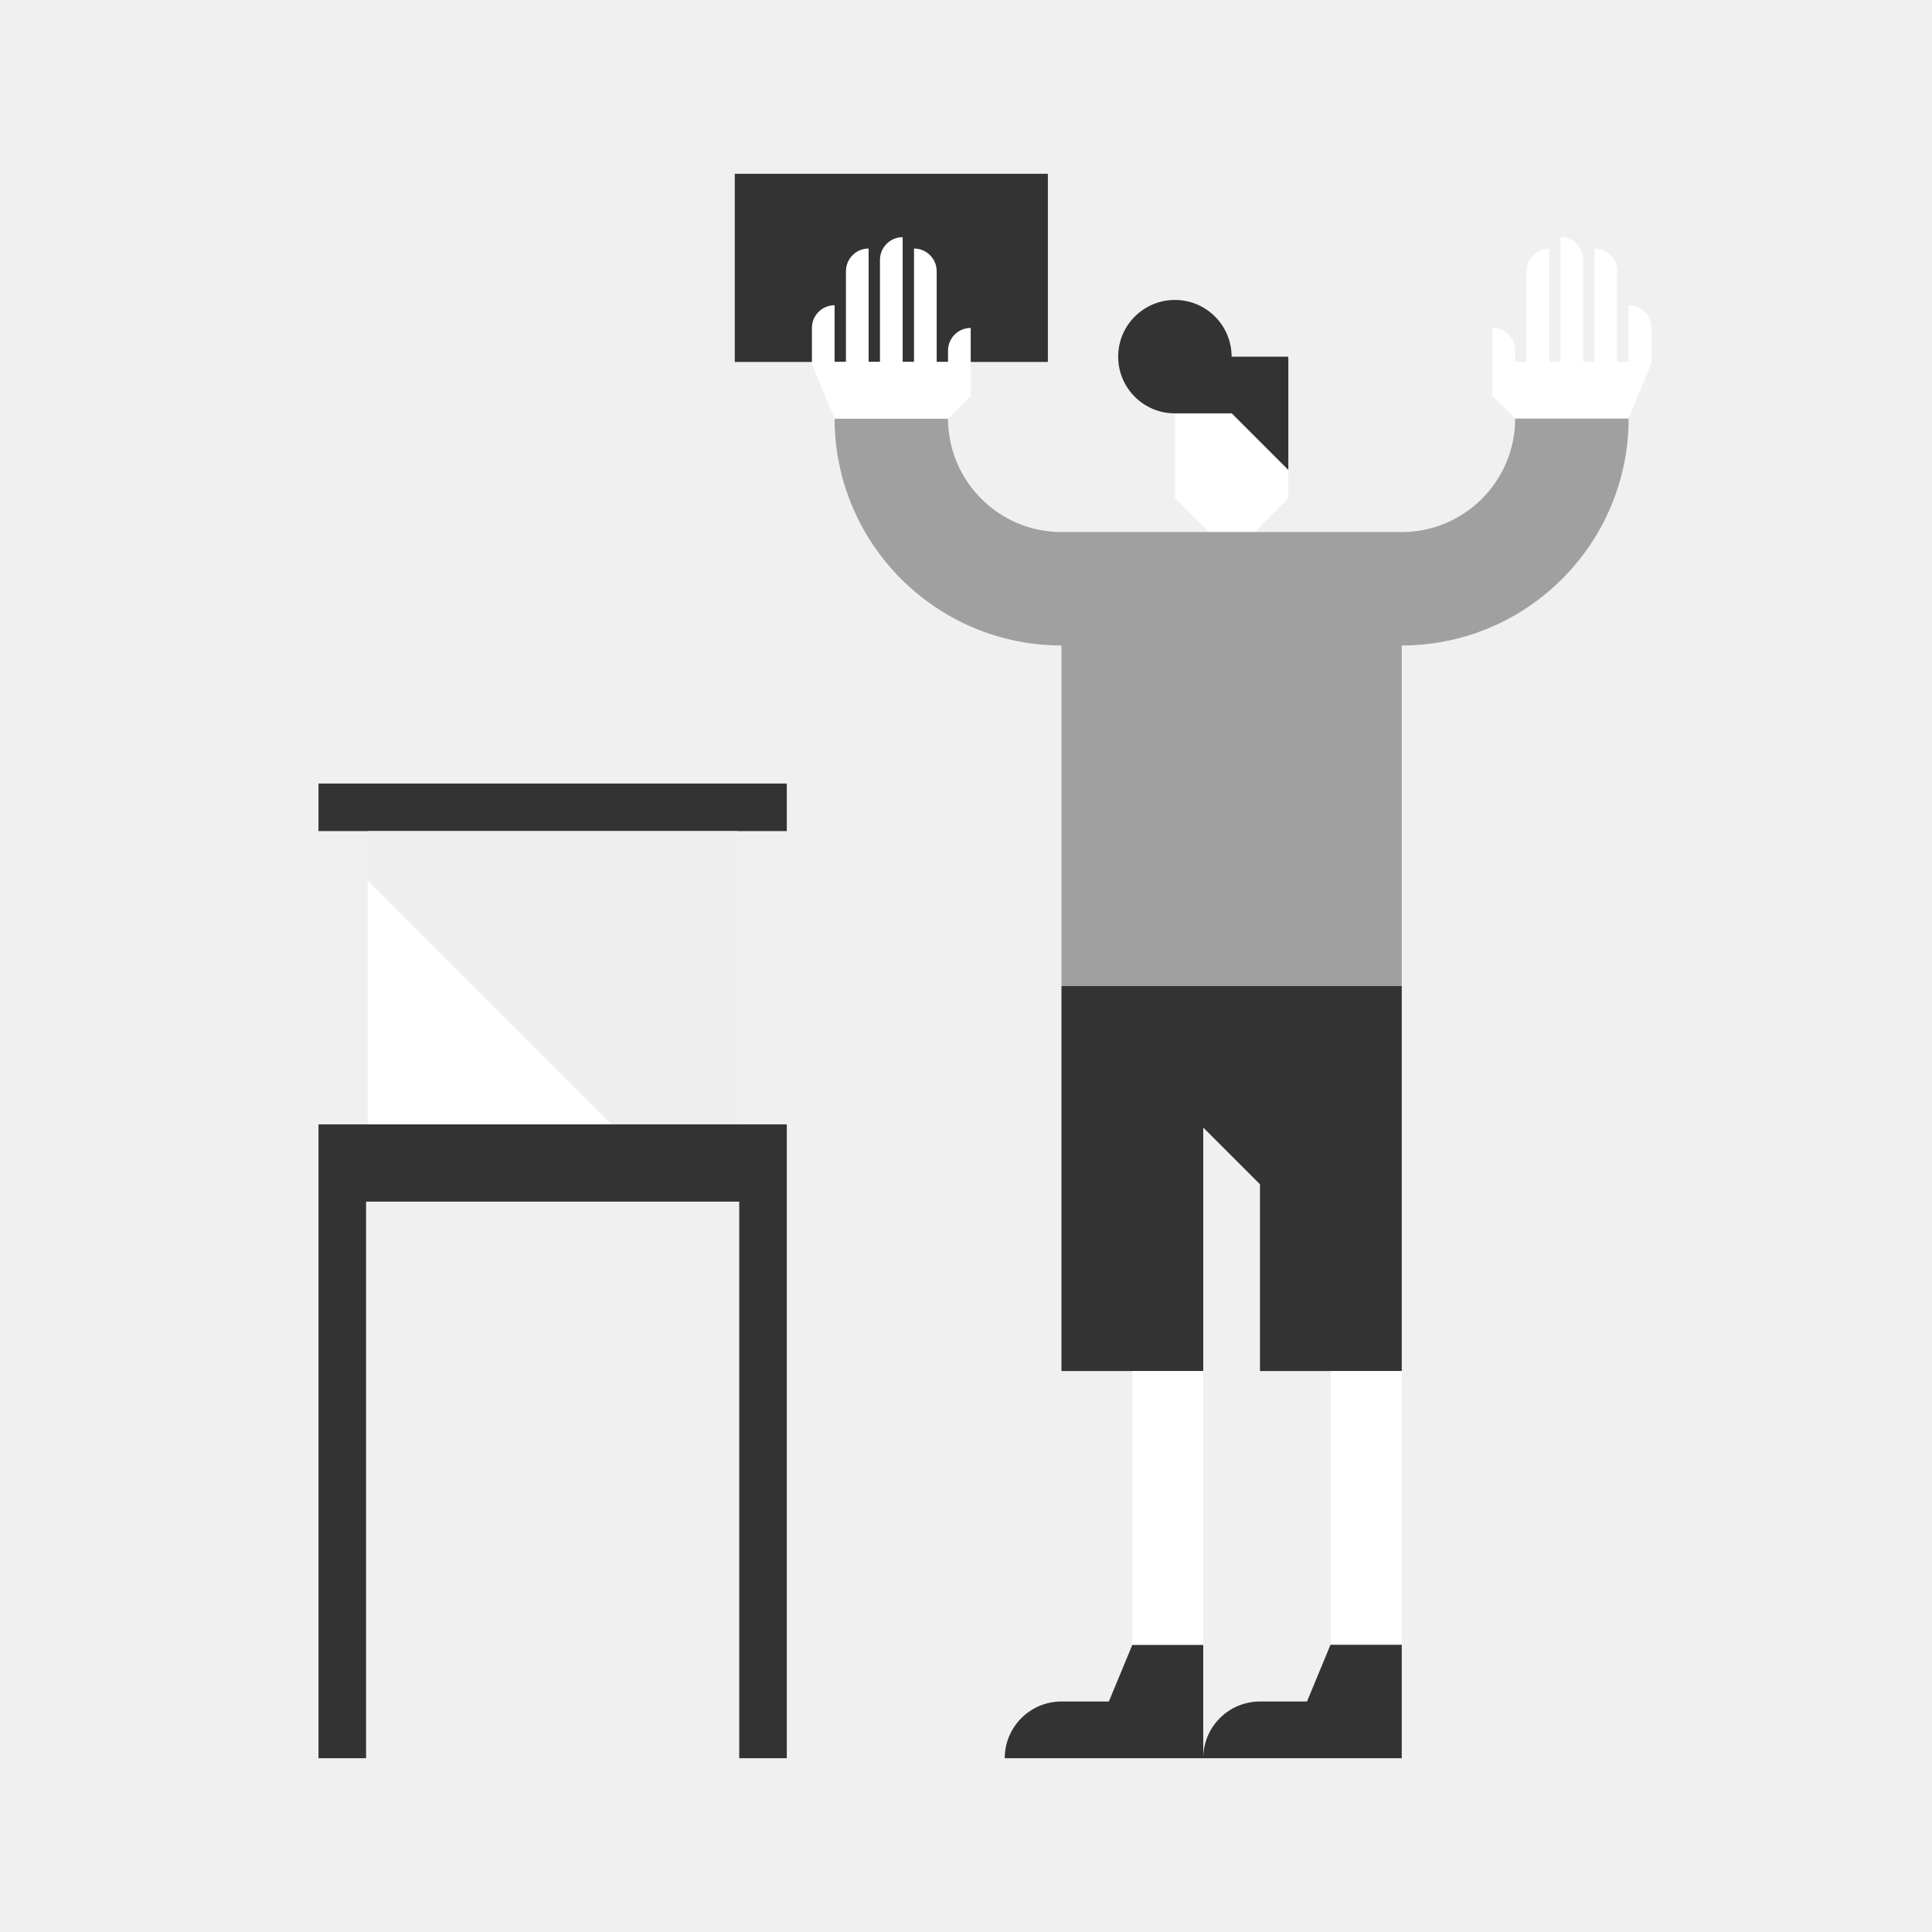
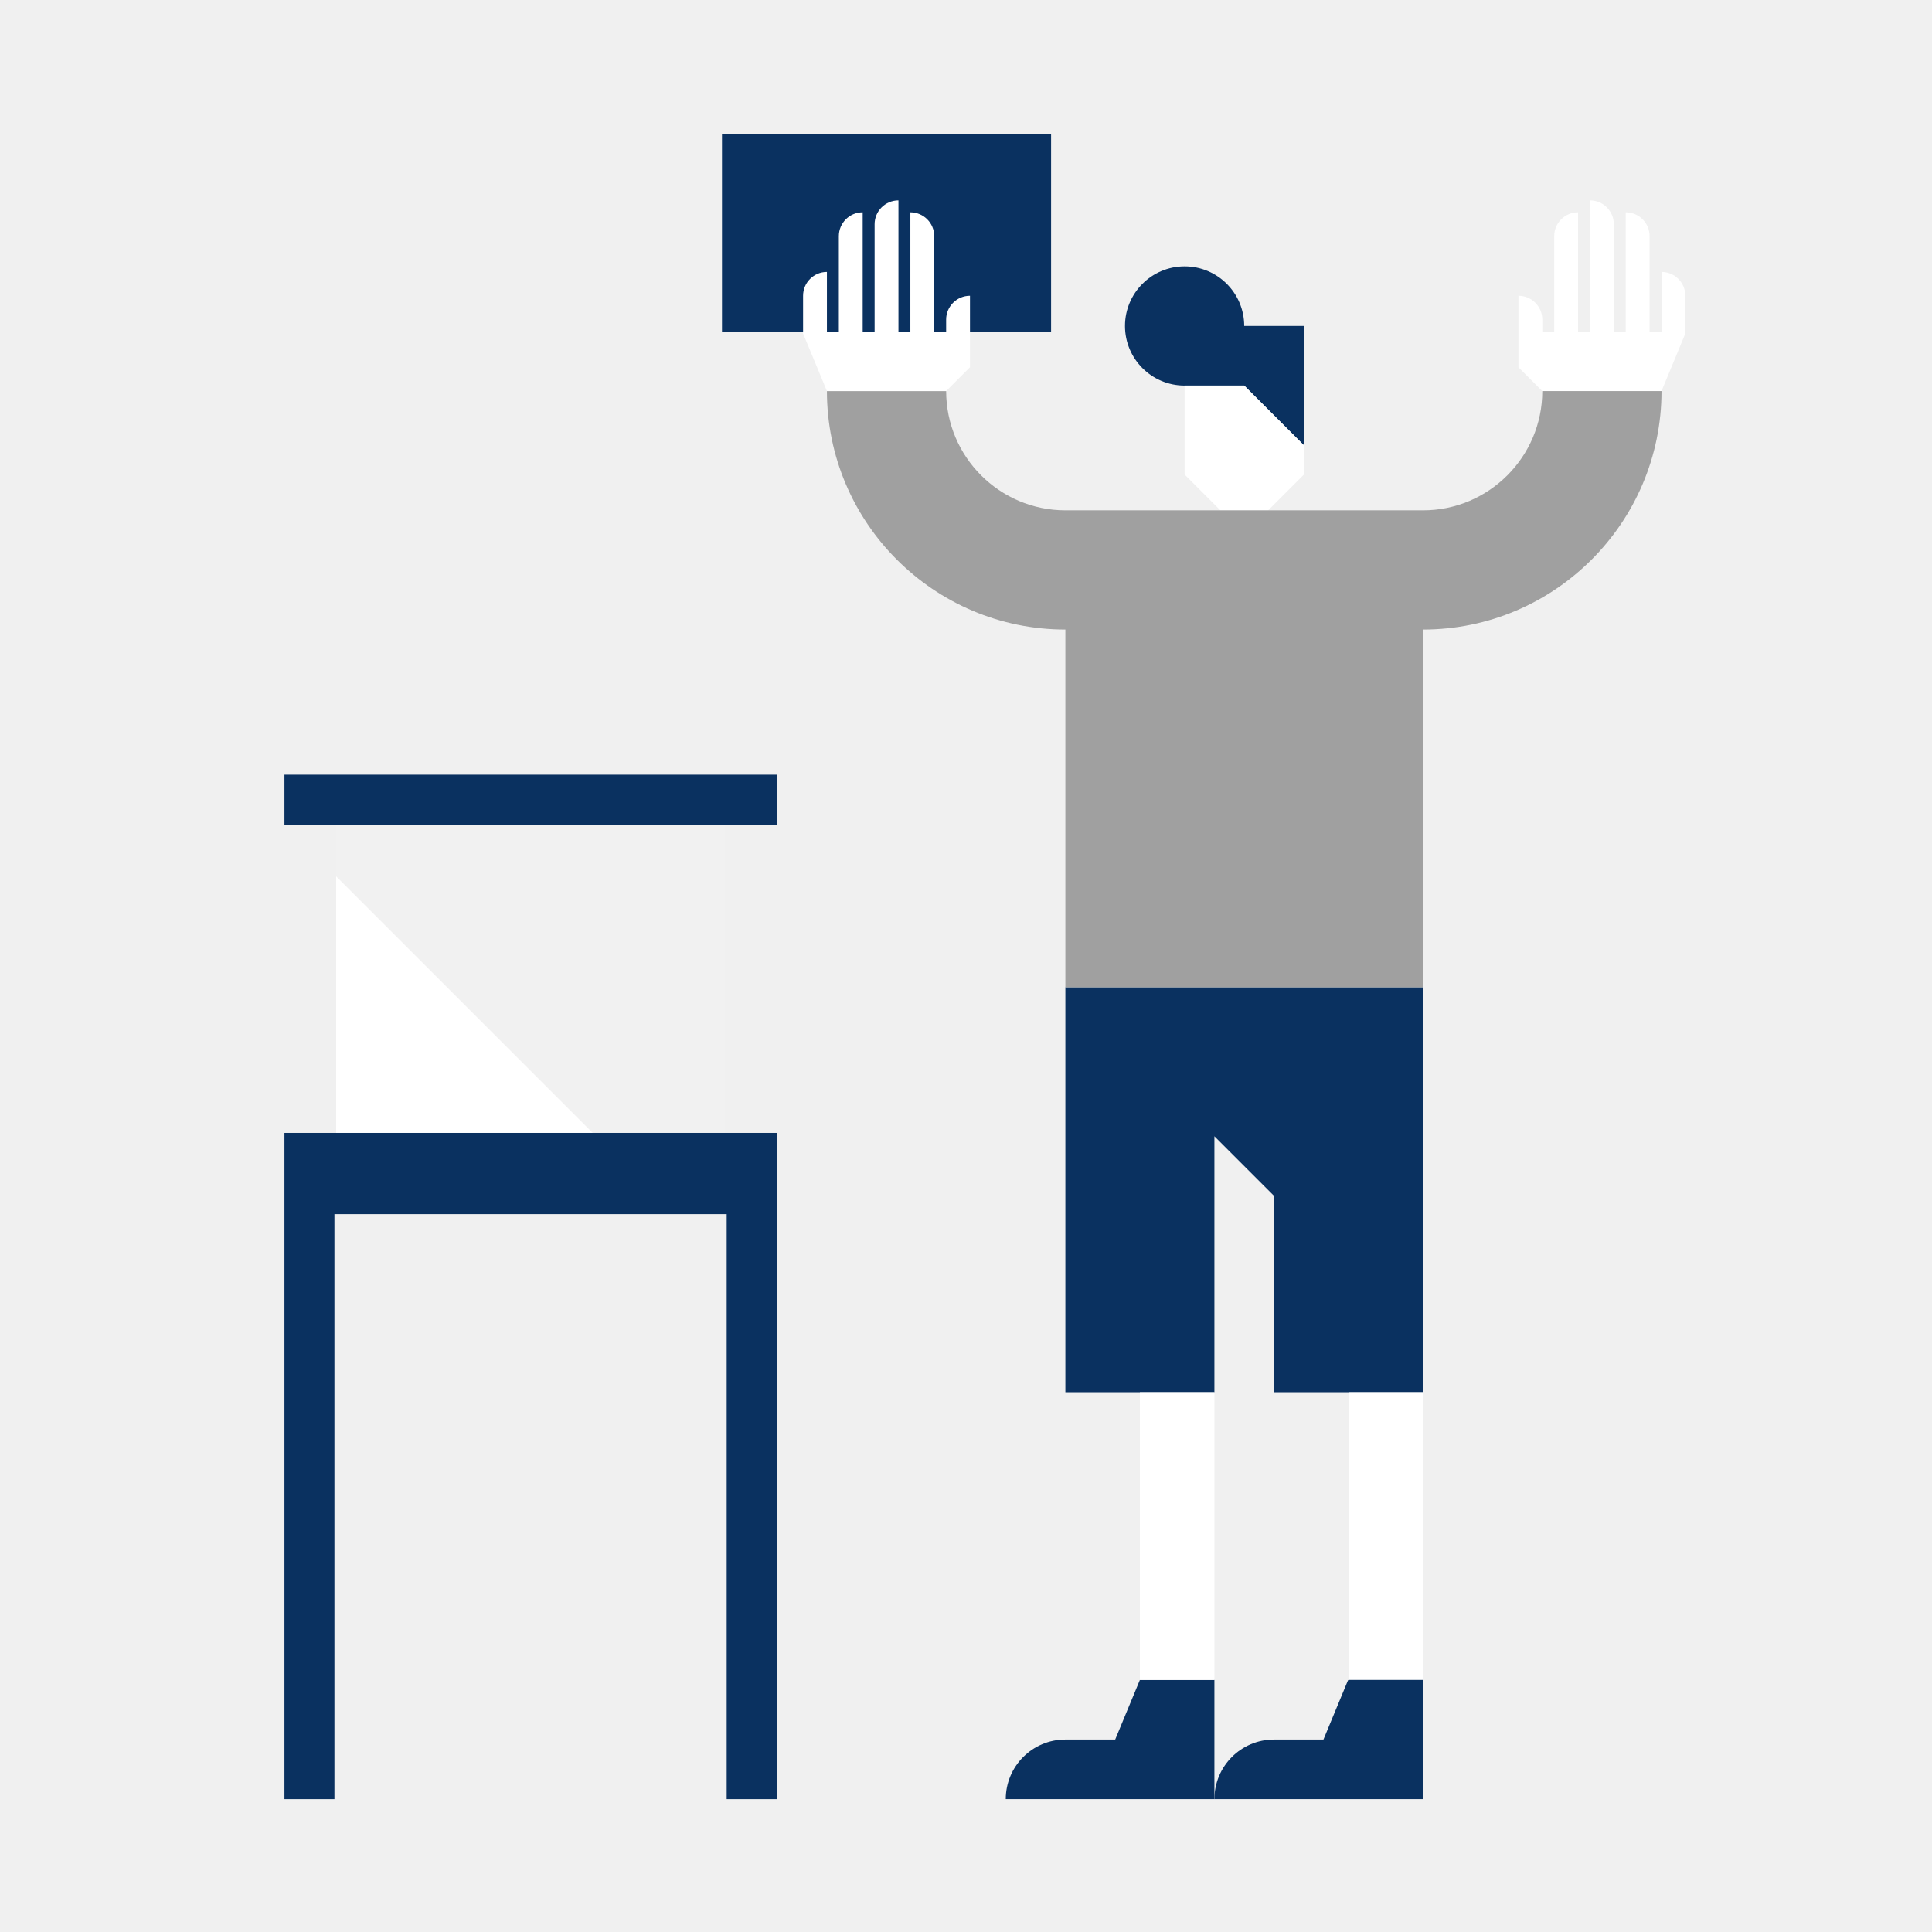
<svg xmlns="http://www.w3.org/2000/svg" version="1.1" id="Layer_1" x="0px" y="0px" width="650px" height="650px" viewBox="0 0 650 650" enable-background="new 0 0 650 650" xml:space="preserve">
-   <rect x="247.205" y="58.467" fill="#333333" width="105.338" height="63.307" />
-   <rect x="107.156" y="263.615" fill="#333333" width="157.552" height="16" />
-   <polygon fill="#EEEEEE" points="123.707,279.615 123.707,296.166 205.823,378.282 248.157,378.282 248.157,279.615 " />
-   <polygon fill="#FFFFFF" points="123.707,378.281 205.823,378.281 123.707,296.166 " />
-   <path fill="#333333" d="M414.361,119.995L414.361,119.995c0-10.538-8.543-19.081-19.082-19.081  c-10.538,0-19.081,8.543-19.081,19.081c0,10.538,8.543,19.081,19.081,19.081v0h19.082l19.081,19.081v-38.162H414.361z" />
-   <polygon fill="#FFFFFF" points="414.361,139.076 395.28,139.076 395.28,167.551 406.729,179 422.031,179 433.442,167.589   433.442,167.551 433.442,158.157 " />
-   <path fill="#333333" d="M380.969,553.371L380.969,553.371l-7.904,19.081h-15.948c-10.538,0-19.081,8.543-19.081,19.081h28.622h9.54  h4.77h23.851v-38.162H380.969z" />
-   <polygon fill="#333333" points="433.442,331.649 423.901,331.649 404.82,331.649 357.118,331.649 357.118,461.281 404.82,461.281   404.82,379.352 423.901,398.433 423.901,461.281 471.604,461.281 471.604,331.649 " />
-   <path fill="#FFFFFF" d="M547.929,102.693v7.632v7.632v3.816h-3.816v-30.53c0-4.215-3.417-7.632-7.632-7.632v7.632v7.632v22.897  h-3.816V87.428c0-4.215-3.417-7.632-7.632-7.632v7.632v7.632v26.714h-3.816V98.877v-7.632v-7.632c-4.215,0-7.632,3.417-7.632,7.632  v30.53h-3.816v-3.816c0-4.215-3.417-7.632-7.632-7.632v7.632v7.632v7.615l7.632,7.632h3.816h7.632h3.816h7.632h3.816h7.632h3.816  l7.632-18.426v-12.086C555.562,106.11,552.145,102.693,547.929,102.693z" />
-   <path fill="#A0A0A0" d="M509.767,140.838c0,21.043-17.119,38.162-38.162,38.162v0H357.118v0c-21.043,0-38.162-17.119-38.162-38.162  h-38.163c0,42.086,34.239,76.324,76.325,76.324v114.487h114.487V217.162c42.085,0,76.325-34.239,76.325-76.324H509.767z" />
-   <path fill="#FFFFFF" d="M280.793,102.693v7.632v7.632v3.816h3.816v-30.53c0-4.215,3.417-7.632,7.632-7.632v7.632v7.632v22.897h3.816  V87.428c0-4.215,3.417-7.632,7.632-7.632v7.632v7.632v26.714h3.816V98.877v-7.632v-7.632c4.215,0,7.632,3.417,7.632,7.632v30.53  h3.816v-3.816c0-4.215,3.417-7.632,7.632-7.632v7.632v7.632v7.615l-7.632,7.632h-3.816h-7.632h-3.816h-7.632h-3.816h-7.632h-3.816  l-7.632-18.426v-12.086C273.16,106.11,276.578,102.693,280.793,102.693z" />
-   <rect x="380.969" y="461.282" fill="#FFFFFF" width="23.851" height="92.089" />
-   <rect x="447.753" y="461.282" fill="#FFFFFF" width="23.851" height="92.089" />
-   <path fill="#333333" d="M471.604,553.371h-23.851v0.179l-0.124-0.179l-7.904,19.081h-15.824c-10.538,0-19.081,8.543-19.081,19.081  h28.622h9.54h4.771h23.851L471.604,553.371z" />
-   <polygon fill="#333333" points="107.156,378.281 107.156,404.281 107.156,404.281 107.156,591.533 123.156,591.533 123.156,404.281   248.708,404.281 248.708,591.533 264.708,591.533 264.708,404.281 264.708,400.839 264.708,378.281 " />
+   <rect x="242.905" y="45" fill="#0A3160" width="110.721" height="66.542" />
+   <rect x="95.7" y="260.63" fill="#0A3160" width="165.602" height="16.818" />
+   <polygon fill="#F1F1F1" points="113.097,277.448 113.097,294.845 199.408,381.156 243.905,381.156 243.905,277.448 " />
+   <polygon fill="#FFFFFF" points="113.097,381.156 199.408,381.156 113.097,294.845 " />
+   <path fill="#0A3160" d="M418.603,109.672L418.603,109.672c-0.001-11.077-8.979-20.056-20.057-20.056  c-11.077,0-20.056,8.979-20.056,20.056c0,11.077,8.979,20.056,20.056,20.056v0h20.057l20.056,20.056v-40.112H418.603z" />
+   <polygon fill="#FFFFFF" points="418.603,129.728 398.546,129.728 398.546,159.658 410.58,171.692 426.664,171.692 438.659,159.698   438.659,159.658 438.659,149.784 " />
+   <path fill="#0A3160" d="M383.504,565.192L383.504,565.192l-8.307,20.056h-16.763c-11.077,0-20.056,8.979-20.056,20.056h30.084  h10.028h5.014h25.07v-40.112H383.504z" />
+   <polygon fill="#0A3160" points="438.659,332.141 428.63,332.141 408.574,332.141 358.434,332.141 358.434,468.397 408.574,468.397   408.574,382.281 428.63,402.337 428.63,468.397 478.771,468.397 478.771,332.141 " />
+   <path fill="#FFFFFF" d="M558.995,91.486v8.022v8.022v4.011h-4.011v-32.09c0-4.431-3.592-8.022-8.022-8.022v8.022v8.022v24.067  h-4.011V75.441c0-4.431-3.592-8.022-8.022-8.022v8.022v8.022v28.079h-4.011V87.475v-8.022V71.43c-4.431,0-8.022,3.592-8.022,8.022  v32.09h-4.011v-4.011c0-4.431-3.592-8.022-8.022-8.022v8.022v8.022v8.004l8.022,8.022h4.011h8.022h4.011h8.022h4.011h8.022h4.011  l8.022-19.368V99.508C567.018,95.078,563.426,91.486,558.995,91.486z" />
+   <path fill="#A0A0A0" d="M518.883,131.58c0,22.118-17.994,40.112-40.112,40.112v0H358.434v0c-22.118,0-40.112-17.994-40.112-40.112  h-40.113c0,44.236,35.989,80.224,80.225,80.224v120.337h120.337V211.804c44.236,0,80.225-35.988,80.225-80.224H518.883z" />
+   <path fill="#FFFFFF" d="M278.209,91.486v8.022v8.022v4.011h4.011v-32.09c0-4.431,3.592-8.022,8.022-8.022v8.022v8.022v24.067h4.011  V75.441c0-4.431,3.592-8.022,8.022-8.022v8.022v8.022v28.079h4.011V87.475v-8.022V71.43c4.431,0,8.022,3.592,8.022,8.022v32.09  h4.011v-4.011c0-4.431,3.592-8.022,8.022-8.022v8.022v8.022v8.004l-8.022,8.022h-4.011h-8.022h-4.011h-8.022h-4.011h-8.022h-4.011  l-8.022-19.368V99.508C270.187,95.078,273.779,91.486,278.209,91.486z" />
+   <rect x="383.504" y="468.397" fill="#FFFFFF" width="25.07" height="96.795" />
+   <rect x="453.7" y="468.397" fill="#FFFFFF" width="25.07" height="96.795" />
+   <path fill="#0A3160" d="M478.771,565.192h-25.07v0.188l-0.131-0.188l-8.307,20.056H428.63c-11.077,0-20.056,8.979-20.056,20.056  h30.084h10.028h5.014h25.07L478.771,565.192z" />
+   <polygon fill="#0A3160" points="95.7,381.156 95.7,408.485 95.7,408.485 95.7,605.304 112.518,605.304 112.518,408.485   244.485,408.485 244.485,605.304 261.302,605.304 261.302,408.485 261.302,404.867 261.302,381.156 " />
</svg>
